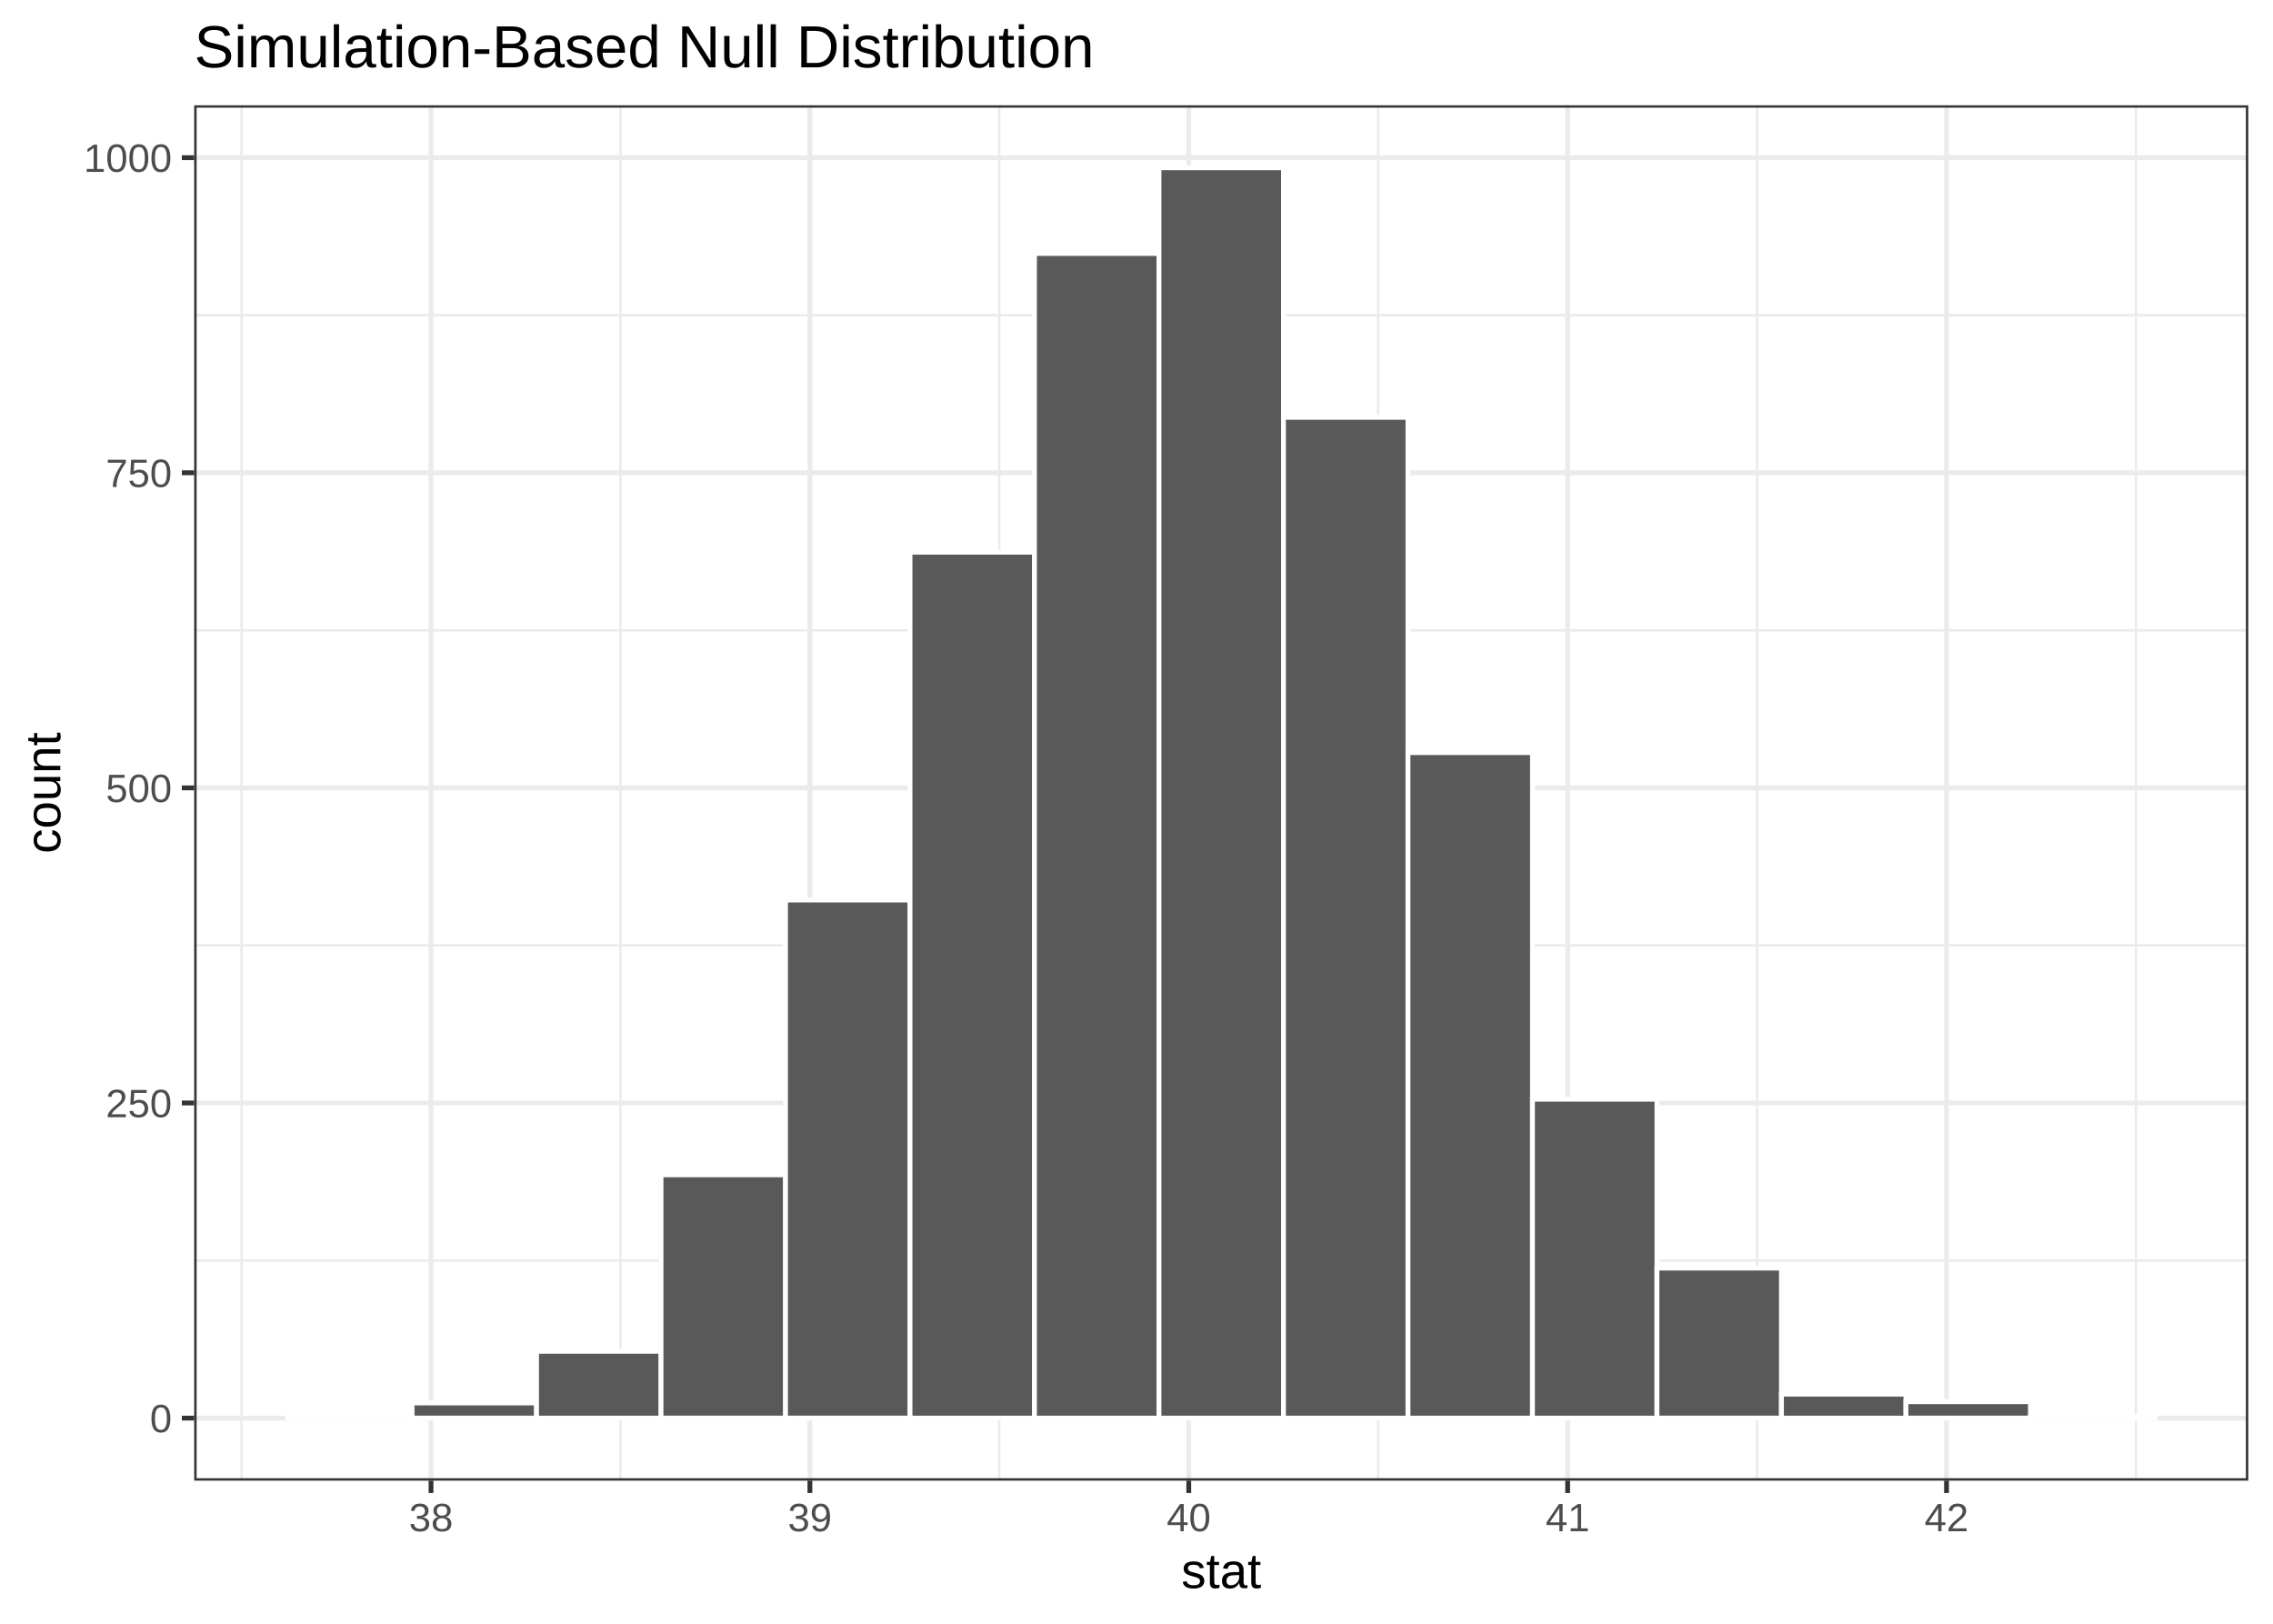
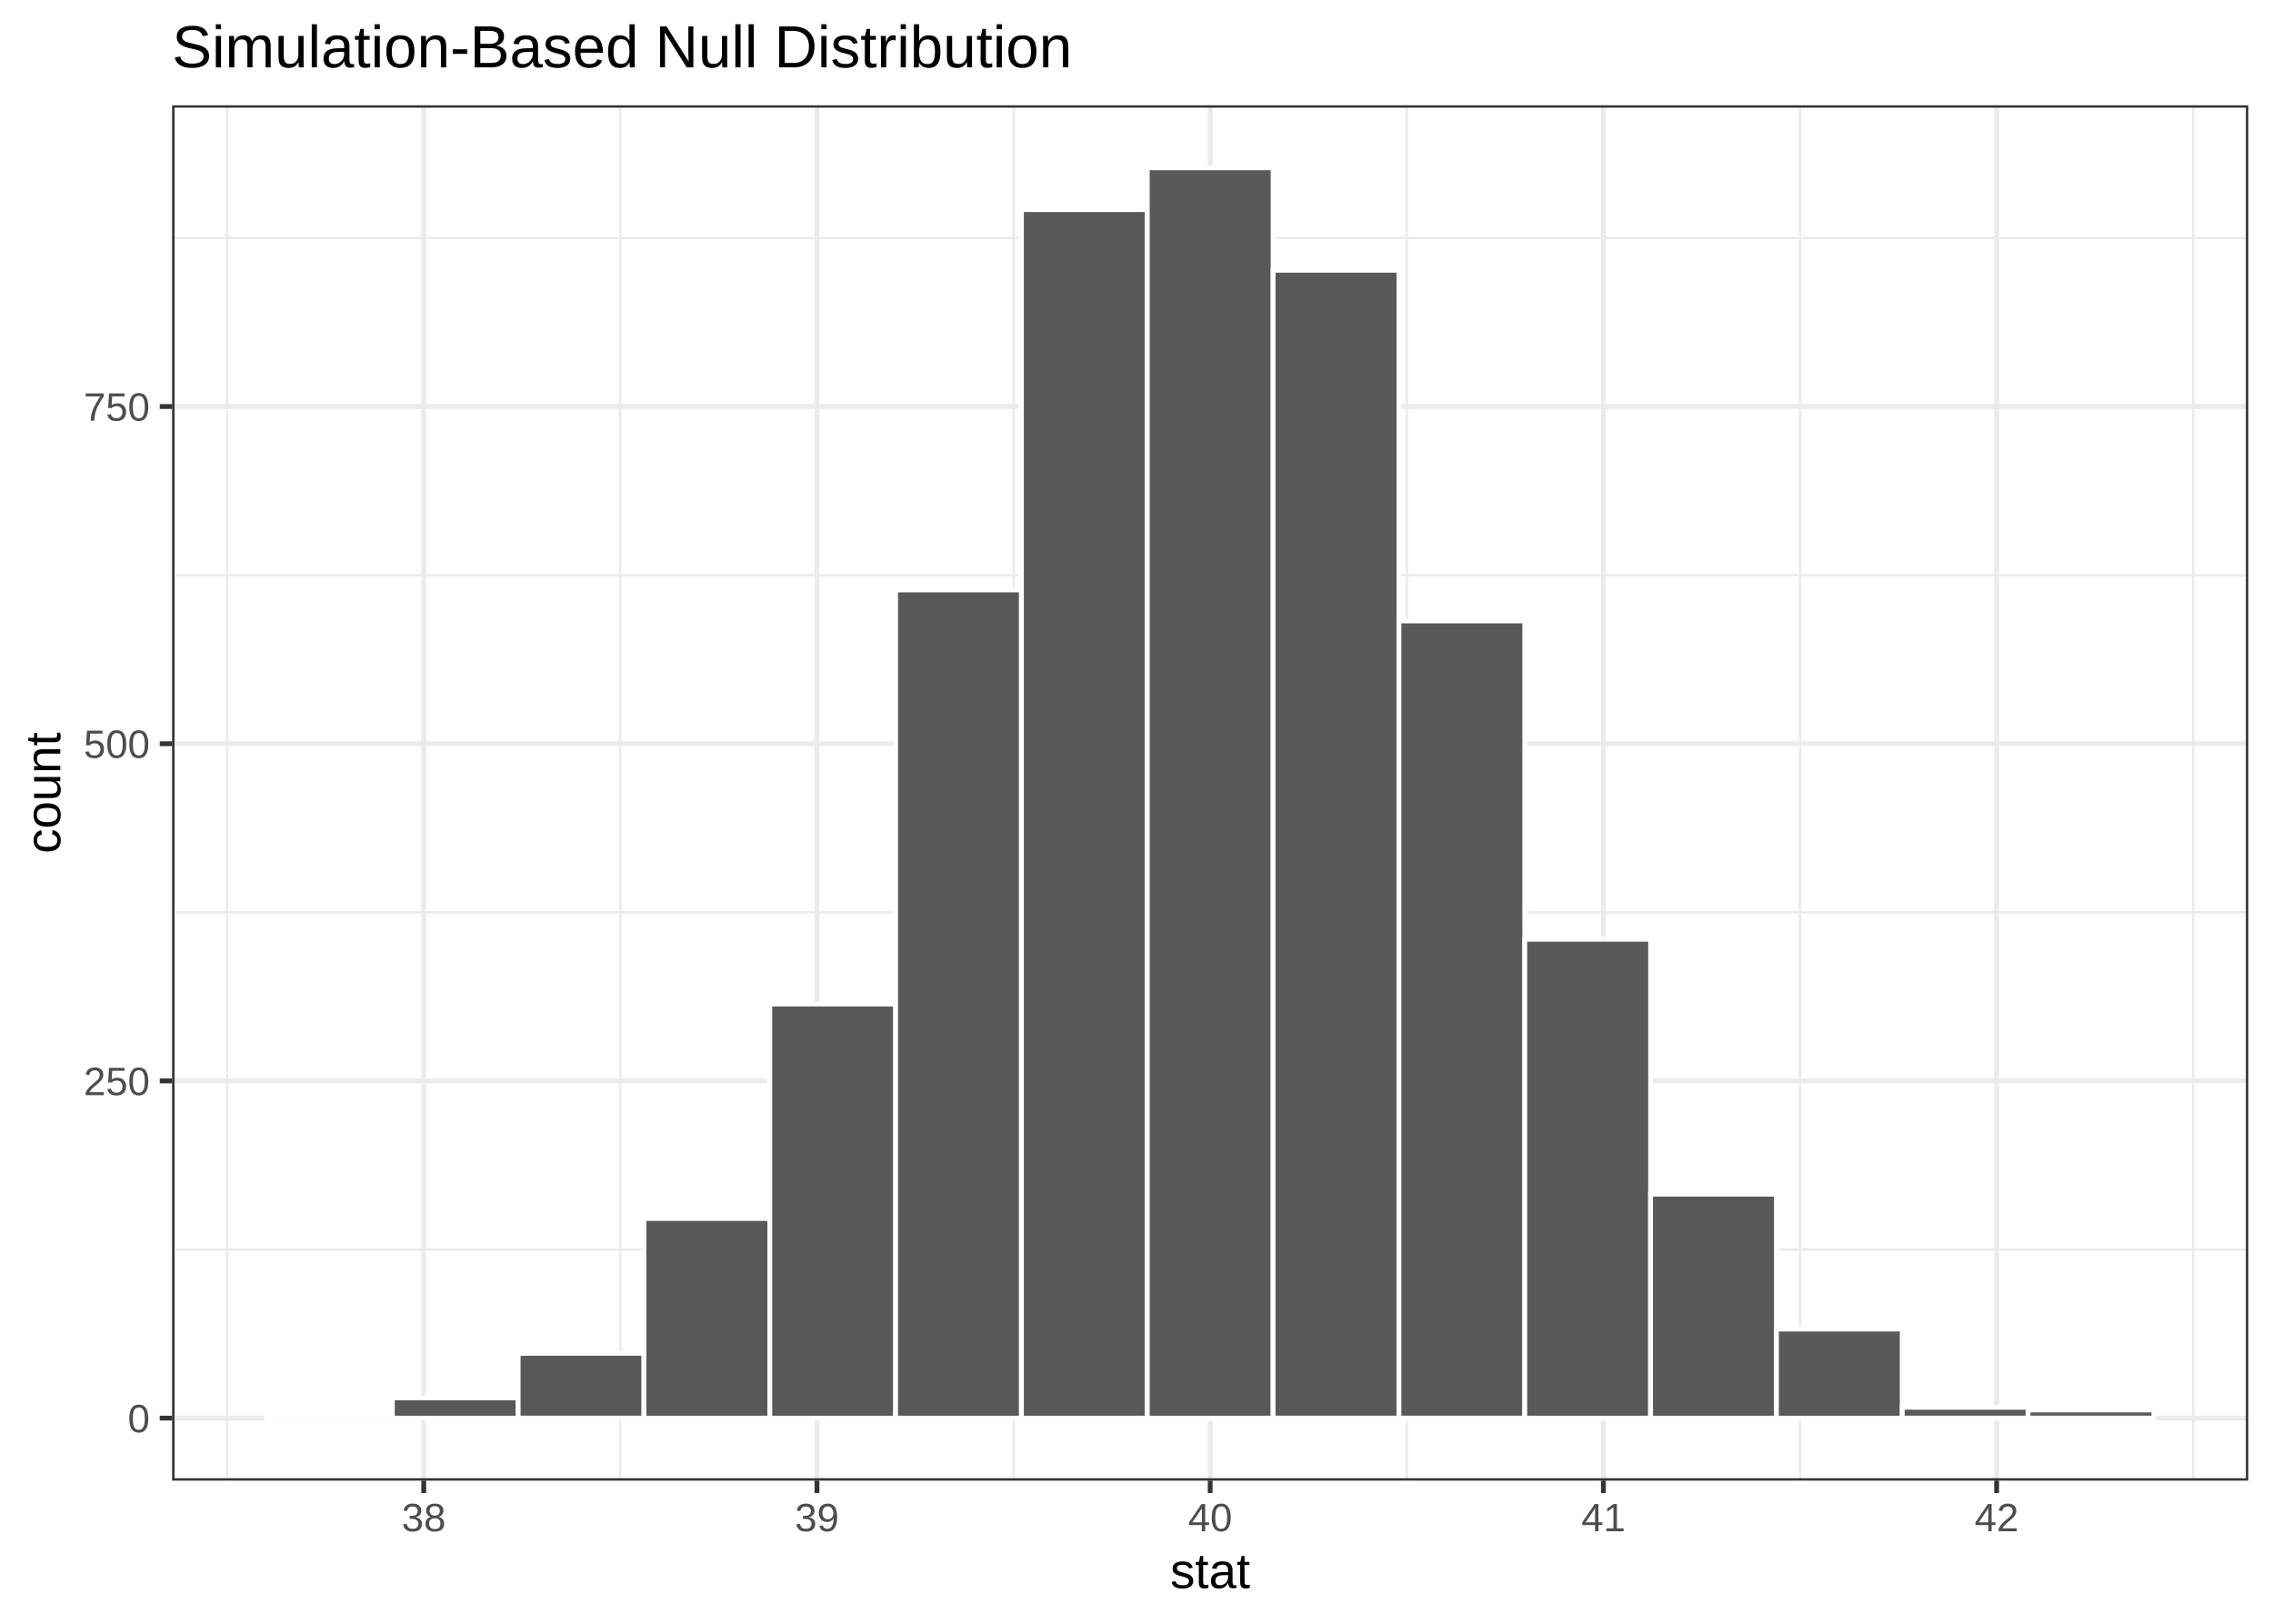
<svg xmlns="http://www.w3.org/2000/svg" class="svglite" width="504.00pt" height="360.00pt" viewBox="0 0 504.00 360.00">
  <defs>
    <style type="text/css">
    .svglite line, .svglite polyline, .svglite polygon, .svglite path, .svglite rect, .svglite circle {
      fill: none;
      stroke: #000000;
      stroke-linecap: round;
      stroke-linejoin: round;
      stroke-miterlimit: 10.00;
    }
    .svglite text {
      white-space: pre;
    }
  </style>
  </defs>
  <rect width="100%" height="100%" style="stroke: none; fill: none;" />
  <defs>
    <clipPath id="cpMC4wMHw1MDQuMDB8MC4wMHwzNjAuMDA=">
      <rect x="0.00" y="0.00" width="504.00" height="360.00" />
    </clipPath>
  </defs>
  <g clip-path="url(#cpMC4wMHw1MDQuMDB8MC4wMHwzNjAuMDA=)">
    <rect x="0.00" y="0.00" width="504.00" height="360.00" style="stroke-width: 1.07; stroke: #FFFFFF; fill: #FFFFFF;" />
  </g>
  <defs>
-     <clipPath id="cpNDMuMDZ8NDk4LjUyfDIzLjM0fDMyOC4yNw==">
-       <rect x="43.06" y="23.34" width="455.46" height="304.93" />
+     <clipPath id="cpMzguMTZ8NDk4LjUyfDIzLjM0fDMyOC4yNw==">
+       <rect x="38.16" y="23.34" width="460.36" height="304.93" />
    </clipPath>
  </defs>
-   <g clip-path="url(#cpNDMuMDZ8NDk4LjUyfDIzLjM0fDMyOC4yNw==)">
-     <rect x="43.06" y="23.34" width="455.46" height="304.93" style="stroke-width: 1.07; stroke: none; fill: #FFFFFF;" />
-     <polyline points="43.06,279.48 498.52,279.48 " style="stroke-width: 0.53; stroke: #EBEBEB; stroke-linecap: butt;" />
-     <polyline points="43.06,209.61 498.52,209.61 " style="stroke-width: 0.53; stroke: #EBEBEB; stroke-linecap: butt;" />
-     <polyline points="43.06,139.75 498.52,139.75 " style="stroke-width: 0.53; stroke: #EBEBEB; stroke-linecap: butt;" />
-     <polyline points="43.06,69.89 498.52,69.89 " style="stroke-width: 0.53; stroke: #EBEBEB; stroke-linecap: butt;" />
-     <polyline points="53.56,328.27 53.56,23.34 " style="stroke-width: 0.53; stroke: #EBEBEB; stroke-linecap: butt;" />
-     <polyline points="137.57,328.27 137.57,23.34 " style="stroke-width: 0.53; stroke: #EBEBEB; stroke-linecap: butt;" />
-     <polyline points="221.58,328.27 221.58,23.34 " style="stroke-width: 0.53; stroke: #EBEBEB; stroke-linecap: butt;" />
-     <polyline points="305.59,328.27 305.59,23.34 " style="stroke-width: 0.53; stroke: #EBEBEB; stroke-linecap: butt;" />
-     <polyline points="389.61,328.27 389.61,23.34 " style="stroke-width: 0.53; stroke: #EBEBEB; stroke-linecap: butt;" />
-     <polyline points="473.62,328.27 473.62,23.34 " style="stroke-width: 0.53; stroke: #EBEBEB; stroke-linecap: butt;" />
-     <polyline points="43.06,314.41 498.52,314.41 " style="stroke-width: 1.07; stroke: #EBEBEB; stroke-linecap: butt;" />
-     <polyline points="43.06,244.54 498.52,244.54 " style="stroke-width: 1.07; stroke: #EBEBEB; stroke-linecap: butt;" />
-     <polyline points="43.06,174.68 498.52,174.68 " style="stroke-width: 1.07; stroke: #EBEBEB; stroke-linecap: butt;" />
-     <polyline points="43.06,104.82 498.52,104.82 " style="stroke-width: 1.07; stroke: #EBEBEB; stroke-linecap: butt;" />
-     <polyline points="43.06,34.96 498.52,34.96 " style="stroke-width: 1.07; stroke: #EBEBEB; stroke-linecap: butt;" />
-     <polyline points="95.57,328.27 95.57,23.34 " style="stroke-width: 1.07; stroke: #EBEBEB; stroke-linecap: butt;" />
-     <polyline points="179.58,328.27 179.58,23.34 " style="stroke-width: 1.07; stroke: #EBEBEB; stroke-linecap: butt;" />
-     <polyline points="263.59,328.27 263.59,23.34 " style="stroke-width: 1.07; stroke: #EBEBEB; stroke-linecap: butt;" />
-     <polyline points="347.60,328.27 347.60,23.34 " style="stroke-width: 1.07; stroke: #EBEBEB; stroke-linecap: butt;" />
-     <polyline points="431.61,328.27 431.61,23.34 " style="stroke-width: 1.07; stroke: #EBEBEB; stroke-linecap: butt;" />
-     <rect x="63.76" y="314.13" width="27.60" height="0.28" style="stroke-width: 1.07; stroke: #FFFFFF; stroke-linecap: butt; stroke-linejoin: miter; fill: #595959;" />
-     <rect x="91.37" y="311.05" width="27.60" height="3.35" style="stroke-width: 1.07; stroke: #FFFFFF; stroke-linecap: butt; stroke-linejoin: miter; fill: #595959;" />
-     <rect x="118.97" y="299.60" width="27.60" height="14.81" style="stroke-width: 1.07; stroke: #FFFFFF; stroke-linecap: butt; stroke-linejoin: miter; fill: #595959;" />
-     <rect x="146.57" y="260.47" width="27.60" height="53.93" style="stroke-width: 1.07; stroke: #FFFFFF; stroke-linecap: butt; stroke-linejoin: miter; fill: #595959;" />
-     <rect x="174.18" y="199.55" width="27.60" height="114.85" style="stroke-width: 1.07; stroke: #FFFFFF; stroke-linecap: butt; stroke-linejoin: miter; fill: #595959;" />
-     <rect x="201.78" y="122.43" width="27.60" height="191.98" style="stroke-width: 1.07; stroke: #FFFFFF; stroke-linecap: butt; stroke-linejoin: miter; fill: #595959;" />
-     <rect x="229.38" y="56.20" width="27.60" height="258.21" style="stroke-width: 1.07; stroke: #FFFFFF; stroke-linecap: butt; stroke-linejoin: miter; fill: #595959;" />
-     <rect x="256.99" y="37.20" width="27.60" height="277.21" style="stroke-width: 1.07; stroke: #FFFFFF; stroke-linecap: butt; stroke-linejoin: miter; fill: #595959;" />
-     <rect x="284.59" y="92.53" width="27.60" height="221.88" style="stroke-width: 1.07; stroke: #FFFFFF; stroke-linecap: butt; stroke-linejoin: miter; fill: #595959;" />
-     <rect x="312.20" y="166.86" width="27.60" height="147.55" style="stroke-width: 1.07; stroke: #FFFFFF; stroke-linecap: butt; stroke-linejoin: miter; fill: #595959;" />
-     <rect x="339.80" y="243.71" width="27.60" height="70.70" style="stroke-width: 1.07; stroke: #FFFFFF; stroke-linecap: butt; stroke-linejoin: miter; fill: #595959;" />
-     <rect x="367.40" y="281.15" width="27.60" height="33.25" style="stroke-width: 1.07; stroke: #FFFFFF; stroke-linecap: butt; stroke-linejoin: miter; fill: #595959;" />
-     <rect x="395.01" y="309.10" width="27.60" height="5.31" style="stroke-width: 1.07; stroke: #FFFFFF; stroke-linecap: butt; stroke-linejoin: miter; fill: #595959;" />
-     <rect x="422.61" y="310.77" width="27.60" height="3.63" style="stroke-width: 1.07; stroke: #FFFFFF; stroke-linecap: butt; stroke-linejoin: miter; fill: #595959;" />
-     <rect x="450.21" y="314.13" width="27.60" height="0.28" style="stroke-width: 1.07; stroke: #FFFFFF; stroke-linecap: butt; stroke-linejoin: miter; fill: #595959;" />
-     <rect x="43.06" y="23.34" width="455.46" height="304.93" style="stroke-width: 1.07; stroke: #333333;" />
+   <g clip-path="url(#cpMzguMTZ8NDk4LjUyfDIzLjM0fDMyOC4yNw==)">
+     <rect x="38.16" y="23.34" width="460.36" height="304.93" style="stroke-width: 1.07; stroke: none; fill: #FFFFFF;" />
+     <polyline points="38.16,277.03 498.52,277.03 " style="stroke-width: 0.53; stroke: #EBEBEB; stroke-linecap: butt;" />
+     <polyline points="38.16,202.27 498.52,202.27 " style="stroke-width: 0.53; stroke: #EBEBEB; stroke-linecap: butt;" />
+     <polyline points="38.16,127.51 498.52,127.51 " style="stroke-width: 0.53; stroke: #EBEBEB; stroke-linecap: butt;" />
+     <polyline points="38.16,52.75 498.52,52.75 " style="stroke-width: 0.53; stroke: #EBEBEB; stroke-linecap: butt;" />
+     <polyline points="50.37,328.27 50.37,23.34 " style="stroke-width: 0.53; stroke: #EBEBEB; stroke-linecap: butt;" />
+     <polyline points="137.56,328.27 137.56,23.34 " style="stroke-width: 0.53; stroke: #EBEBEB; stroke-linecap: butt;" />
+     <polyline points="224.75,328.27 224.75,23.34 " style="stroke-width: 0.53; stroke: #EBEBEB; stroke-linecap: butt;" />
+     <polyline points="311.94,328.27 311.94,23.34 " style="stroke-width: 0.53; stroke: #EBEBEB; stroke-linecap: butt;" />
+     <polyline points="399.13,328.27 399.13,23.34 " style="stroke-width: 0.53; stroke: #EBEBEB; stroke-linecap: butt;" />
+     <polyline points="486.31,328.27 486.31,23.34 " style="stroke-width: 0.53; stroke: #EBEBEB; stroke-linecap: butt;" />
+     <polyline points="38.16,314.41 498.52,314.41 " style="stroke-width: 1.07; stroke: #EBEBEB; stroke-linecap: butt;" />
+     <polyline points="38.16,239.65 498.52,239.65 " style="stroke-width: 1.07; stroke: #EBEBEB; stroke-linecap: butt;" />
+     <polyline points="38.16,164.89 498.52,164.89 " style="stroke-width: 1.07; stroke: #EBEBEB; stroke-linecap: butt;" />
+     <polyline points="38.16,90.13 498.52,90.13 " style="stroke-width: 1.07; stroke: #EBEBEB; stroke-linecap: butt;" />
+     <polyline points="93.96,328.27 93.96,23.34 " style="stroke-width: 1.07; stroke: #EBEBEB; stroke-linecap: butt;" />
+     <polyline points="181.15,328.27 181.15,23.34 " style="stroke-width: 1.07; stroke: #EBEBEB; stroke-linecap: butt;" />
+     <polyline points="268.34,328.27 268.34,23.34 " style="stroke-width: 1.07; stroke: #EBEBEB; stroke-linecap: butt;" />
+     <polyline points="355.53,328.27 355.53,23.34 " style="stroke-width: 1.07; stroke: #EBEBEB; stroke-linecap: butt;" />
+     <polyline points="442.72,328.27 442.72,23.34 " style="stroke-width: 1.07; stroke: #EBEBEB; stroke-linecap: butt;" />
+     <rect x="59.09" y="313.81" width="27.90" height="0.60" style="stroke-width: 1.07; stroke: #FFFFFF; stroke-linecap: butt; stroke-linejoin: miter; fill: #595959;" />
+     <rect x="86.99" y="309.92" width="27.90" height="4.49" style="stroke-width: 1.07; stroke: #FFFFFF; stroke-linecap: butt; stroke-linejoin: miter; fill: #595959;" />
+     <rect x="114.89" y="300.05" width="27.90" height="14.35" style="stroke-width: 1.07; stroke: #FFFFFF; stroke-linecap: butt; stroke-linejoin: miter; fill: #595959;" />
+     <rect x="142.79" y="270.15" width="27.90" height="44.26" style="stroke-width: 1.07; stroke: #FFFFFF; stroke-linecap: butt; stroke-linejoin: miter; fill: #595959;" />
+     <rect x="170.69" y="222.60" width="27.90" height="91.81" style="stroke-width: 1.07; stroke: #FFFFFF; stroke-linecap: butt; stroke-linejoin: miter; fill: #595959;" />
+     <rect x="198.59" y="130.80" width="27.90" height="183.61" style="stroke-width: 1.07; stroke: #FFFFFF; stroke-linecap: butt; stroke-linejoin: miter; fill: #595959;" />
+     <rect x="226.49" y="46.47" width="27.90" height="267.94" style="stroke-width: 1.07; stroke: #FFFFFF; stroke-linecap: butt; stroke-linejoin: miter; fill: #595959;" />
+     <rect x="254.39" y="37.20" width="27.90" height="277.21" style="stroke-width: 1.07; stroke: #FFFFFF; stroke-linecap: butt; stroke-linejoin: miter; fill: #595959;" />
+     <rect x="282.29" y="59.92" width="27.90" height="254.48" style="stroke-width: 1.07; stroke: #FFFFFF; stroke-linecap: butt; stroke-linejoin: miter; fill: #595959;" />
+     <rect x="310.19" y="137.67" width="27.90" height="176.73" style="stroke-width: 1.07; stroke: #FFFFFF; stroke-linecap: butt; stroke-linejoin: miter; fill: #595959;" />
+     <rect x="338.09" y="208.25" width="27.90" height="106.16" style="stroke-width: 1.07; stroke: #FFFFFF; stroke-linecap: butt; stroke-linejoin: miter; fill: #595959;" />
+     <rect x="365.99" y="264.77" width="27.90" height="49.64" style="stroke-width: 1.07; stroke: #FFFFFF; stroke-linecap: butt; stroke-linejoin: miter; fill: #595959;" />
+     <rect x="393.89" y="294.67" width="27.90" height="19.74" style="stroke-width: 1.07; stroke: #FFFFFF; stroke-linecap: butt; stroke-linejoin: miter; fill: #595959;" />
+     <rect x="421.79" y="312.01" width="27.90" height="2.39" style="stroke-width: 1.07; stroke: #FFFFFF; stroke-linecap: butt; stroke-linejoin: miter; fill: #595959;" />
+     <rect x="449.69" y="312.61" width="27.90" height="1.79" style="stroke-width: 1.07; stroke: #FFFFFF; stroke-linecap: butt; stroke-linejoin: miter; fill: #595959;" />
+     <rect x="38.16" y="23.34" width="460.36" height="304.93" style="stroke-width: 1.07; stroke: #333333;" />
  </g>
  <g clip-path="url(#cpMC4wMHw1MDQuMDB8MC4wMHwzNjAuMDA=)">
-     <text x="38.13" y="317.56" text-anchor="end" style="font-size: 8.80px;fill: #4D4D4D; font-family: &quot;Arial&quot;;" textLength="4.90px" lengthAdjust="spacingAndGlyphs">0</text>
-     <text x="38.13" y="247.70" text-anchor="end" style="font-size: 8.80px;fill: #4D4D4D; font-family: &quot;Arial&quot;;" textLength="14.69px" lengthAdjust="spacingAndGlyphs">250</text>
-     <text x="38.13" y="177.84" text-anchor="end" style="font-size: 8.80px;fill: #4D4D4D; font-family: &quot;Arial&quot;;" textLength="14.69px" lengthAdjust="spacingAndGlyphs">500</text>
-     <text x="38.13" y="107.98" text-anchor="end" style="font-size: 8.80px;fill: #4D4D4D; font-family: &quot;Arial&quot;;" textLength="14.69px" lengthAdjust="spacingAndGlyphs">750</text>
-     <text x="38.13" y="38.11" text-anchor="end" style="font-size: 8.80px;fill: #4D4D4D; font-family: &quot;Arial&quot;;" textLength="19.58px" lengthAdjust="spacingAndGlyphs">1000</text>
-     <polyline points="40.32,314.41 43.06,314.41 " style="stroke-width: 1.07; stroke: #333333; stroke-linecap: butt;" />
-     <polyline points="40.32,244.54 43.06,244.54 " style="stroke-width: 1.07; stroke: #333333; stroke-linecap: butt;" />
-     <polyline points="40.32,174.68 43.06,174.68 " style="stroke-width: 1.07; stroke: #333333; stroke-linecap: butt;" />
-     <polyline points="40.32,104.82 43.06,104.82 " style="stroke-width: 1.07; stroke: #333333; stroke-linecap: butt;" />
-     <polyline points="40.32,34.96 43.06,34.96 " style="stroke-width: 1.07; stroke: #333333; stroke-linecap: butt;" />
-     <polyline points="95.57,331.01 95.57,328.27 " style="stroke-width: 1.07; stroke: #333333; stroke-linecap: butt;" />
-     <polyline points="179.58,331.01 179.58,328.27 " style="stroke-width: 1.07; stroke: #333333; stroke-linecap: butt;" />
-     <polyline points="263.59,331.01 263.59,328.27 " style="stroke-width: 1.07; stroke: #333333; stroke-linecap: butt;" />
-     <polyline points="347.60,331.01 347.60,328.27 " style="stroke-width: 1.07; stroke: #333333; stroke-linecap: butt;" />
-     <polyline points="431.61,331.01 431.61,328.27 " style="stroke-width: 1.07; stroke: #333333; stroke-linecap: butt;" />
-     <text x="95.57" y="339.50" text-anchor="middle" style="font-size: 8.80px;fill: #4D4D4D; font-family: &quot;Arial&quot;;" textLength="9.79px" lengthAdjust="spacingAndGlyphs">38</text>
-     <text x="179.58" y="339.50" text-anchor="middle" style="font-size: 8.80px;fill: #4D4D4D; font-family: &quot;Arial&quot;;" textLength="9.79px" lengthAdjust="spacingAndGlyphs">39</text>
-     <text x="263.59" y="339.50" text-anchor="middle" style="font-size: 8.80px;fill: #4D4D4D; font-family: &quot;Arial&quot;;" textLength="9.79px" lengthAdjust="spacingAndGlyphs">40</text>
-     <text x="347.60" y="339.50" text-anchor="middle" style="font-size: 8.80px;fill: #4D4D4D; font-family: &quot;Arial&quot;;" textLength="9.79px" lengthAdjust="spacingAndGlyphs">41</text>
-     <text x="431.61" y="339.50" text-anchor="middle" style="font-size: 8.80px;fill: #4D4D4D; font-family: &quot;Arial&quot;;" textLength="9.79px" lengthAdjust="spacingAndGlyphs">42</text>
-     <text x="270.79" y="352.09" text-anchor="middle" style="font-size: 11.00px; font-family: &quot;Arial&quot;;" textLength="17.73px" lengthAdjust="spacingAndGlyphs">stat</text>
+     <text x="33.23" y="317.56" text-anchor="end" style="font-size: 8.80px;fill: #4D4D4D; font-family: &quot;Arial&quot;;" textLength="4.90px" lengthAdjust="spacingAndGlyphs">0</text>
+     <text x="33.23" y="242.80" text-anchor="end" style="font-size: 8.80px;fill: #4D4D4D; font-family: &quot;Arial&quot;;" textLength="14.69px" lengthAdjust="spacingAndGlyphs">250</text>
+     <text x="33.23" y="168.04" text-anchor="end" style="font-size: 8.80px;fill: #4D4D4D; font-family: &quot;Arial&quot;;" textLength="14.69px" lengthAdjust="spacingAndGlyphs">500</text>
+     <text x="33.23" y="93.28" text-anchor="end" style="font-size: 8.80px;fill: #4D4D4D; font-family: &quot;Arial&quot;;" textLength="14.69px" lengthAdjust="spacingAndGlyphs">750</text>
+     <polyline points="35.42,314.41 38.16,314.41 " style="stroke-width: 1.07; stroke: #333333; stroke-linecap: butt;" />
+     <polyline points="35.42,239.65 38.16,239.65 " style="stroke-width: 1.07; stroke: #333333; stroke-linecap: butt;" />
+     <polyline points="35.42,164.89 38.16,164.89 " style="stroke-width: 1.07; stroke: #333333; stroke-linecap: butt;" />
+     <polyline points="35.42,90.13 38.16,90.13 " style="stroke-width: 1.07; stroke: #333333; stroke-linecap: butt;" />
+     <polyline points="93.96,331.01 93.96,328.27 " style="stroke-width: 1.07; stroke: #333333; stroke-linecap: butt;" />
+     <polyline points="181.15,331.01 181.15,328.27 " style="stroke-width: 1.07; stroke: #333333; stroke-linecap: butt;" />
+     <polyline points="268.34,331.01 268.34,328.27 " style="stroke-width: 1.07; stroke: #333333; stroke-linecap: butt;" />
+     <polyline points="355.53,331.01 355.53,328.27 " style="stroke-width: 1.07; stroke: #333333; stroke-linecap: butt;" />
+     <polyline points="442.72,331.01 442.72,328.27 " style="stroke-width: 1.07; stroke: #333333; stroke-linecap: butt;" />
+     <text x="93.96" y="339.50" text-anchor="middle" style="font-size: 8.80px;fill: #4D4D4D; font-family: &quot;Arial&quot;;" textLength="9.79px" lengthAdjust="spacingAndGlyphs">38</text>
+     <text x="181.15" y="339.50" text-anchor="middle" style="font-size: 8.80px;fill: #4D4D4D; font-family: &quot;Arial&quot;;" textLength="9.79px" lengthAdjust="spacingAndGlyphs">39</text>
+     <text x="268.34" y="339.50" text-anchor="middle" style="font-size: 8.80px;fill: #4D4D4D; font-family: &quot;Arial&quot;;" textLength="9.79px" lengthAdjust="spacingAndGlyphs">40</text>
+     <text x="355.53" y="339.50" text-anchor="middle" style="font-size: 8.80px;fill: #4D4D4D; font-family: &quot;Arial&quot;;" textLength="9.79px" lengthAdjust="spacingAndGlyphs">41</text>
+     <text x="442.72" y="339.50" text-anchor="middle" style="font-size: 8.80px;fill: #4D4D4D; font-family: &quot;Arial&quot;;" textLength="9.79px" lengthAdjust="spacingAndGlyphs">42</text>
+     <text x="268.34" y="352.09" text-anchor="middle" style="font-size: 11.00px; font-family: &quot;Arial&quot;;" textLength="17.73px" lengthAdjust="spacingAndGlyphs">stat</text>
    <text transform="translate(13.37,175.80) rotate(-90)" text-anchor="middle" style="font-size: 11.00px; font-family: &quot;Arial&quot;;" textLength="26.91px" lengthAdjust="spacingAndGlyphs">count</text>
-     <text x="43.06" y="14.94" style="font-size: 13.20px; font-family: &quot;Arial&quot;;" textLength="199.42px" lengthAdjust="spacingAndGlyphs">Simulation-Based Null Distribution</text>
+     <text x="38.16" y="14.94" style="font-size: 13.20px; font-family: &quot;Arial&quot;;" textLength="199.42px" lengthAdjust="spacingAndGlyphs">Simulation-Based Null Distribution</text>
  </g>
</svg>
